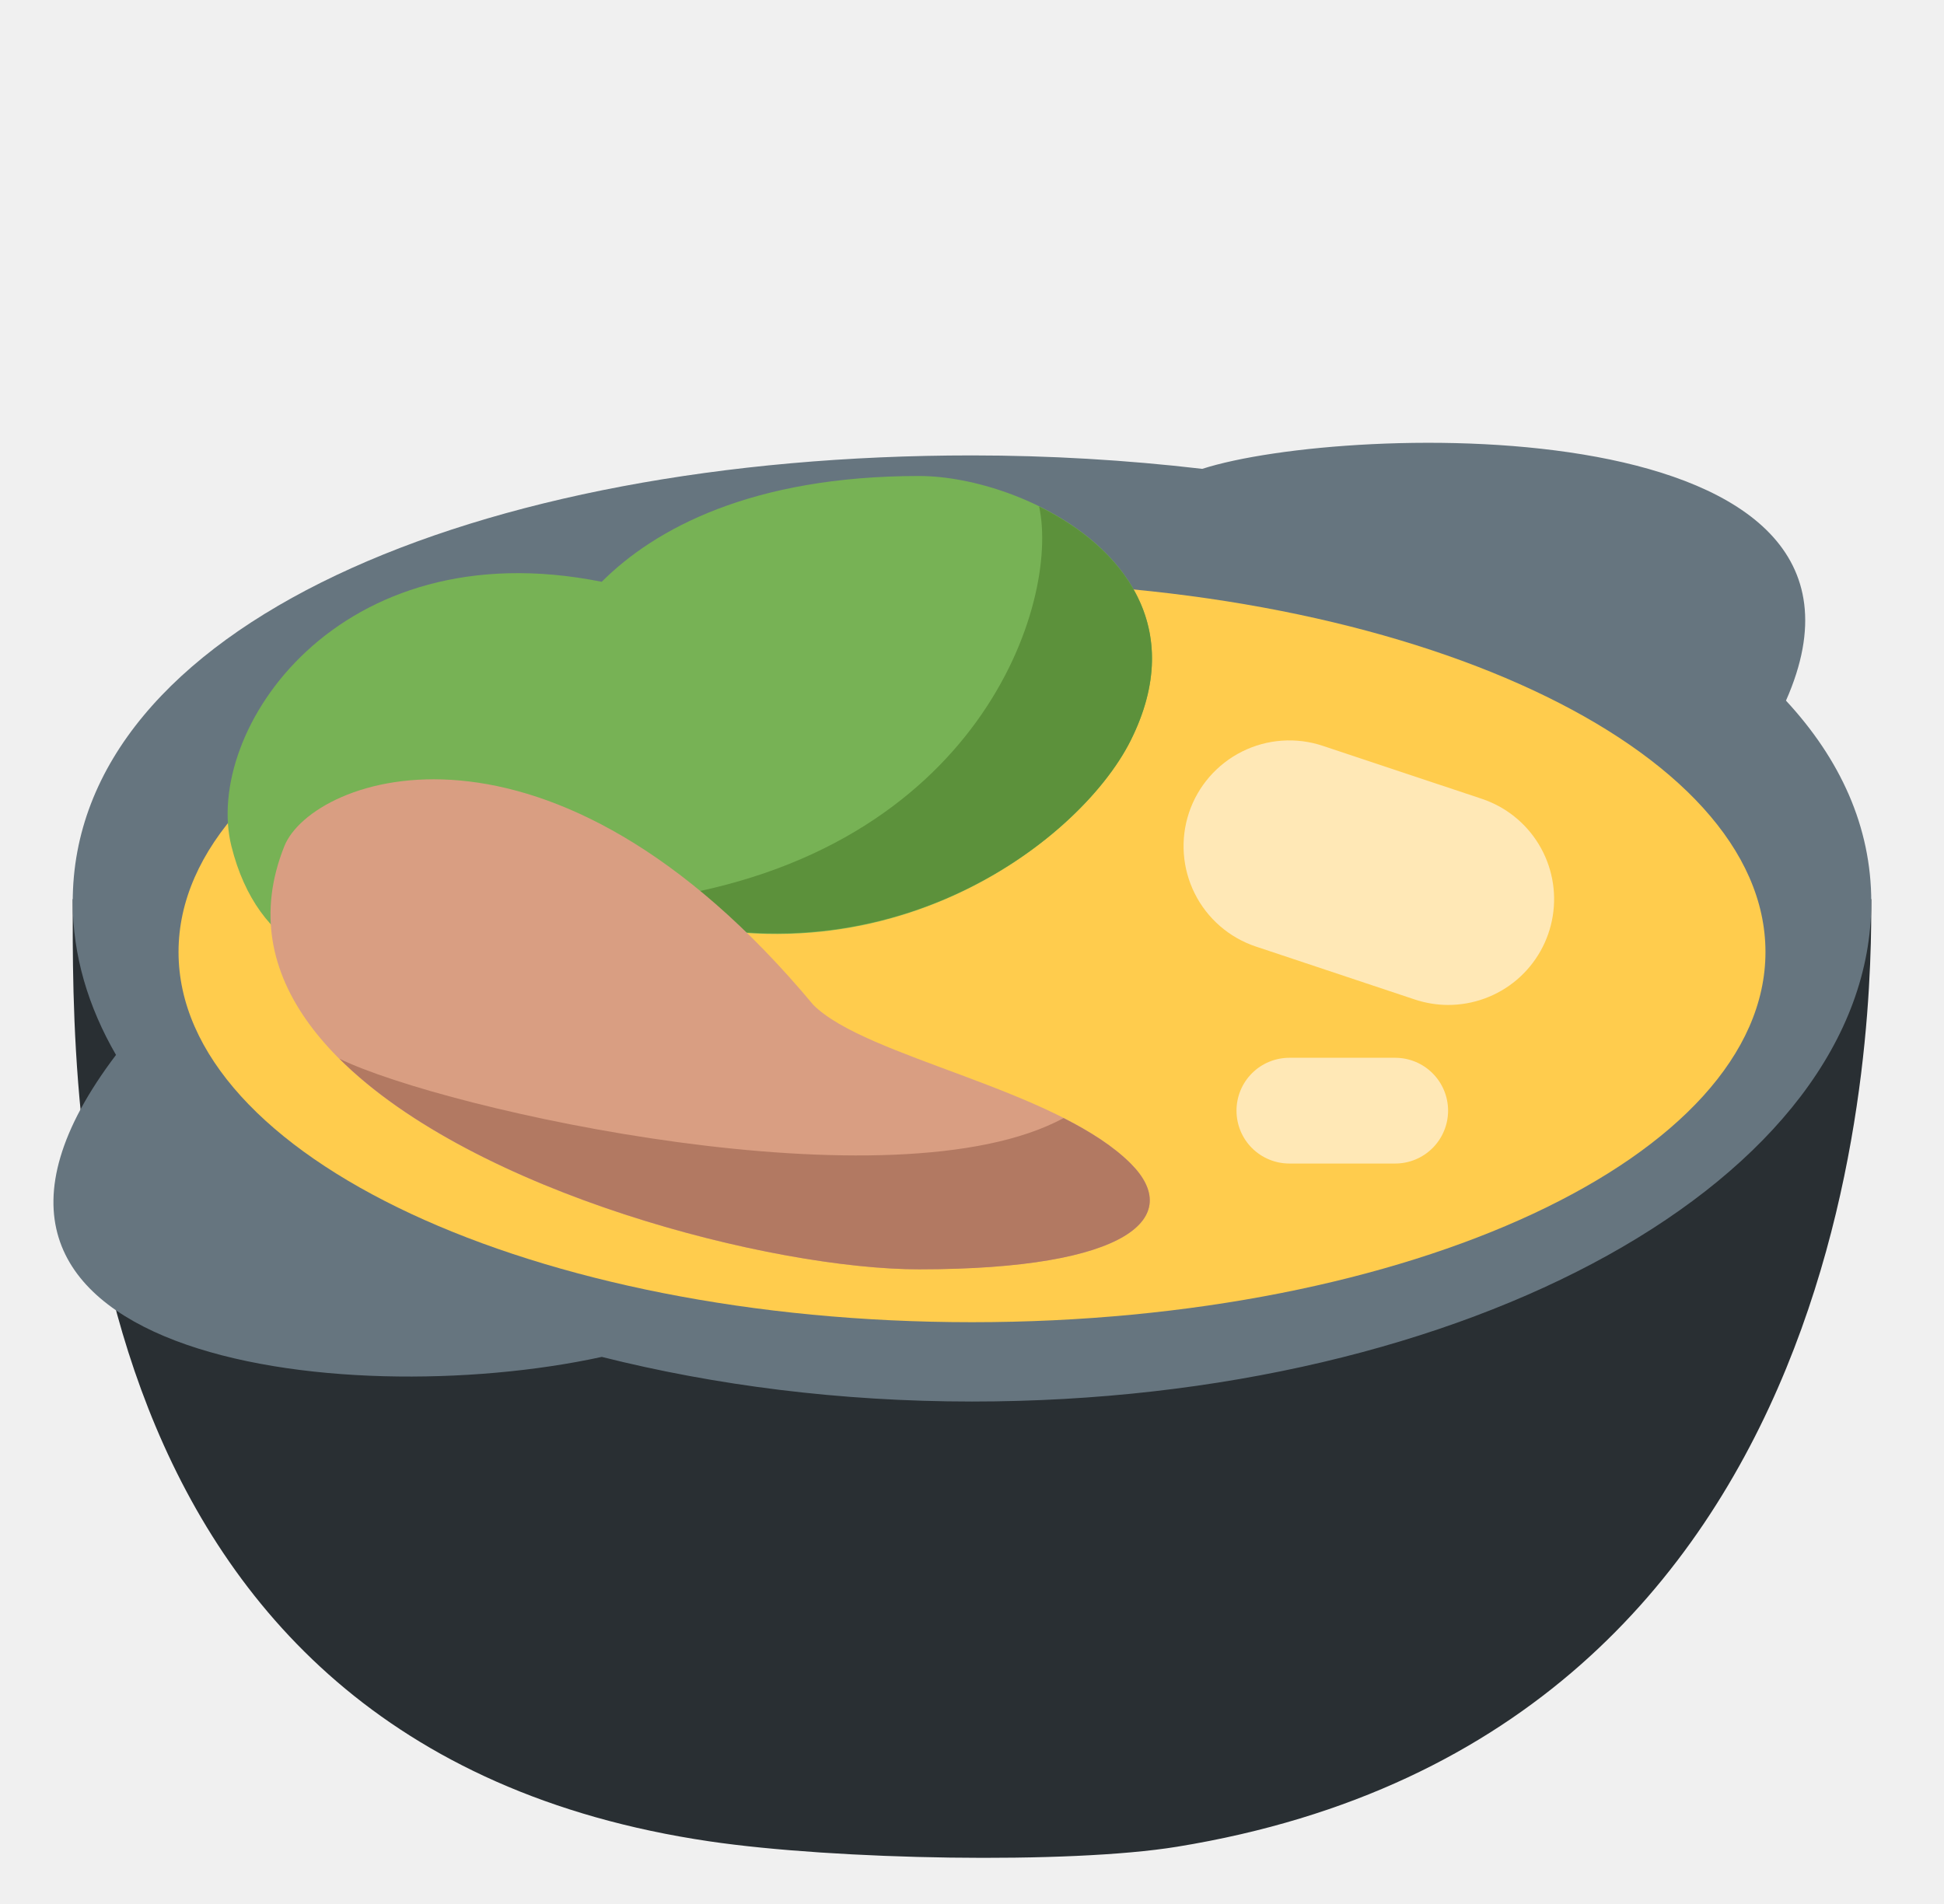
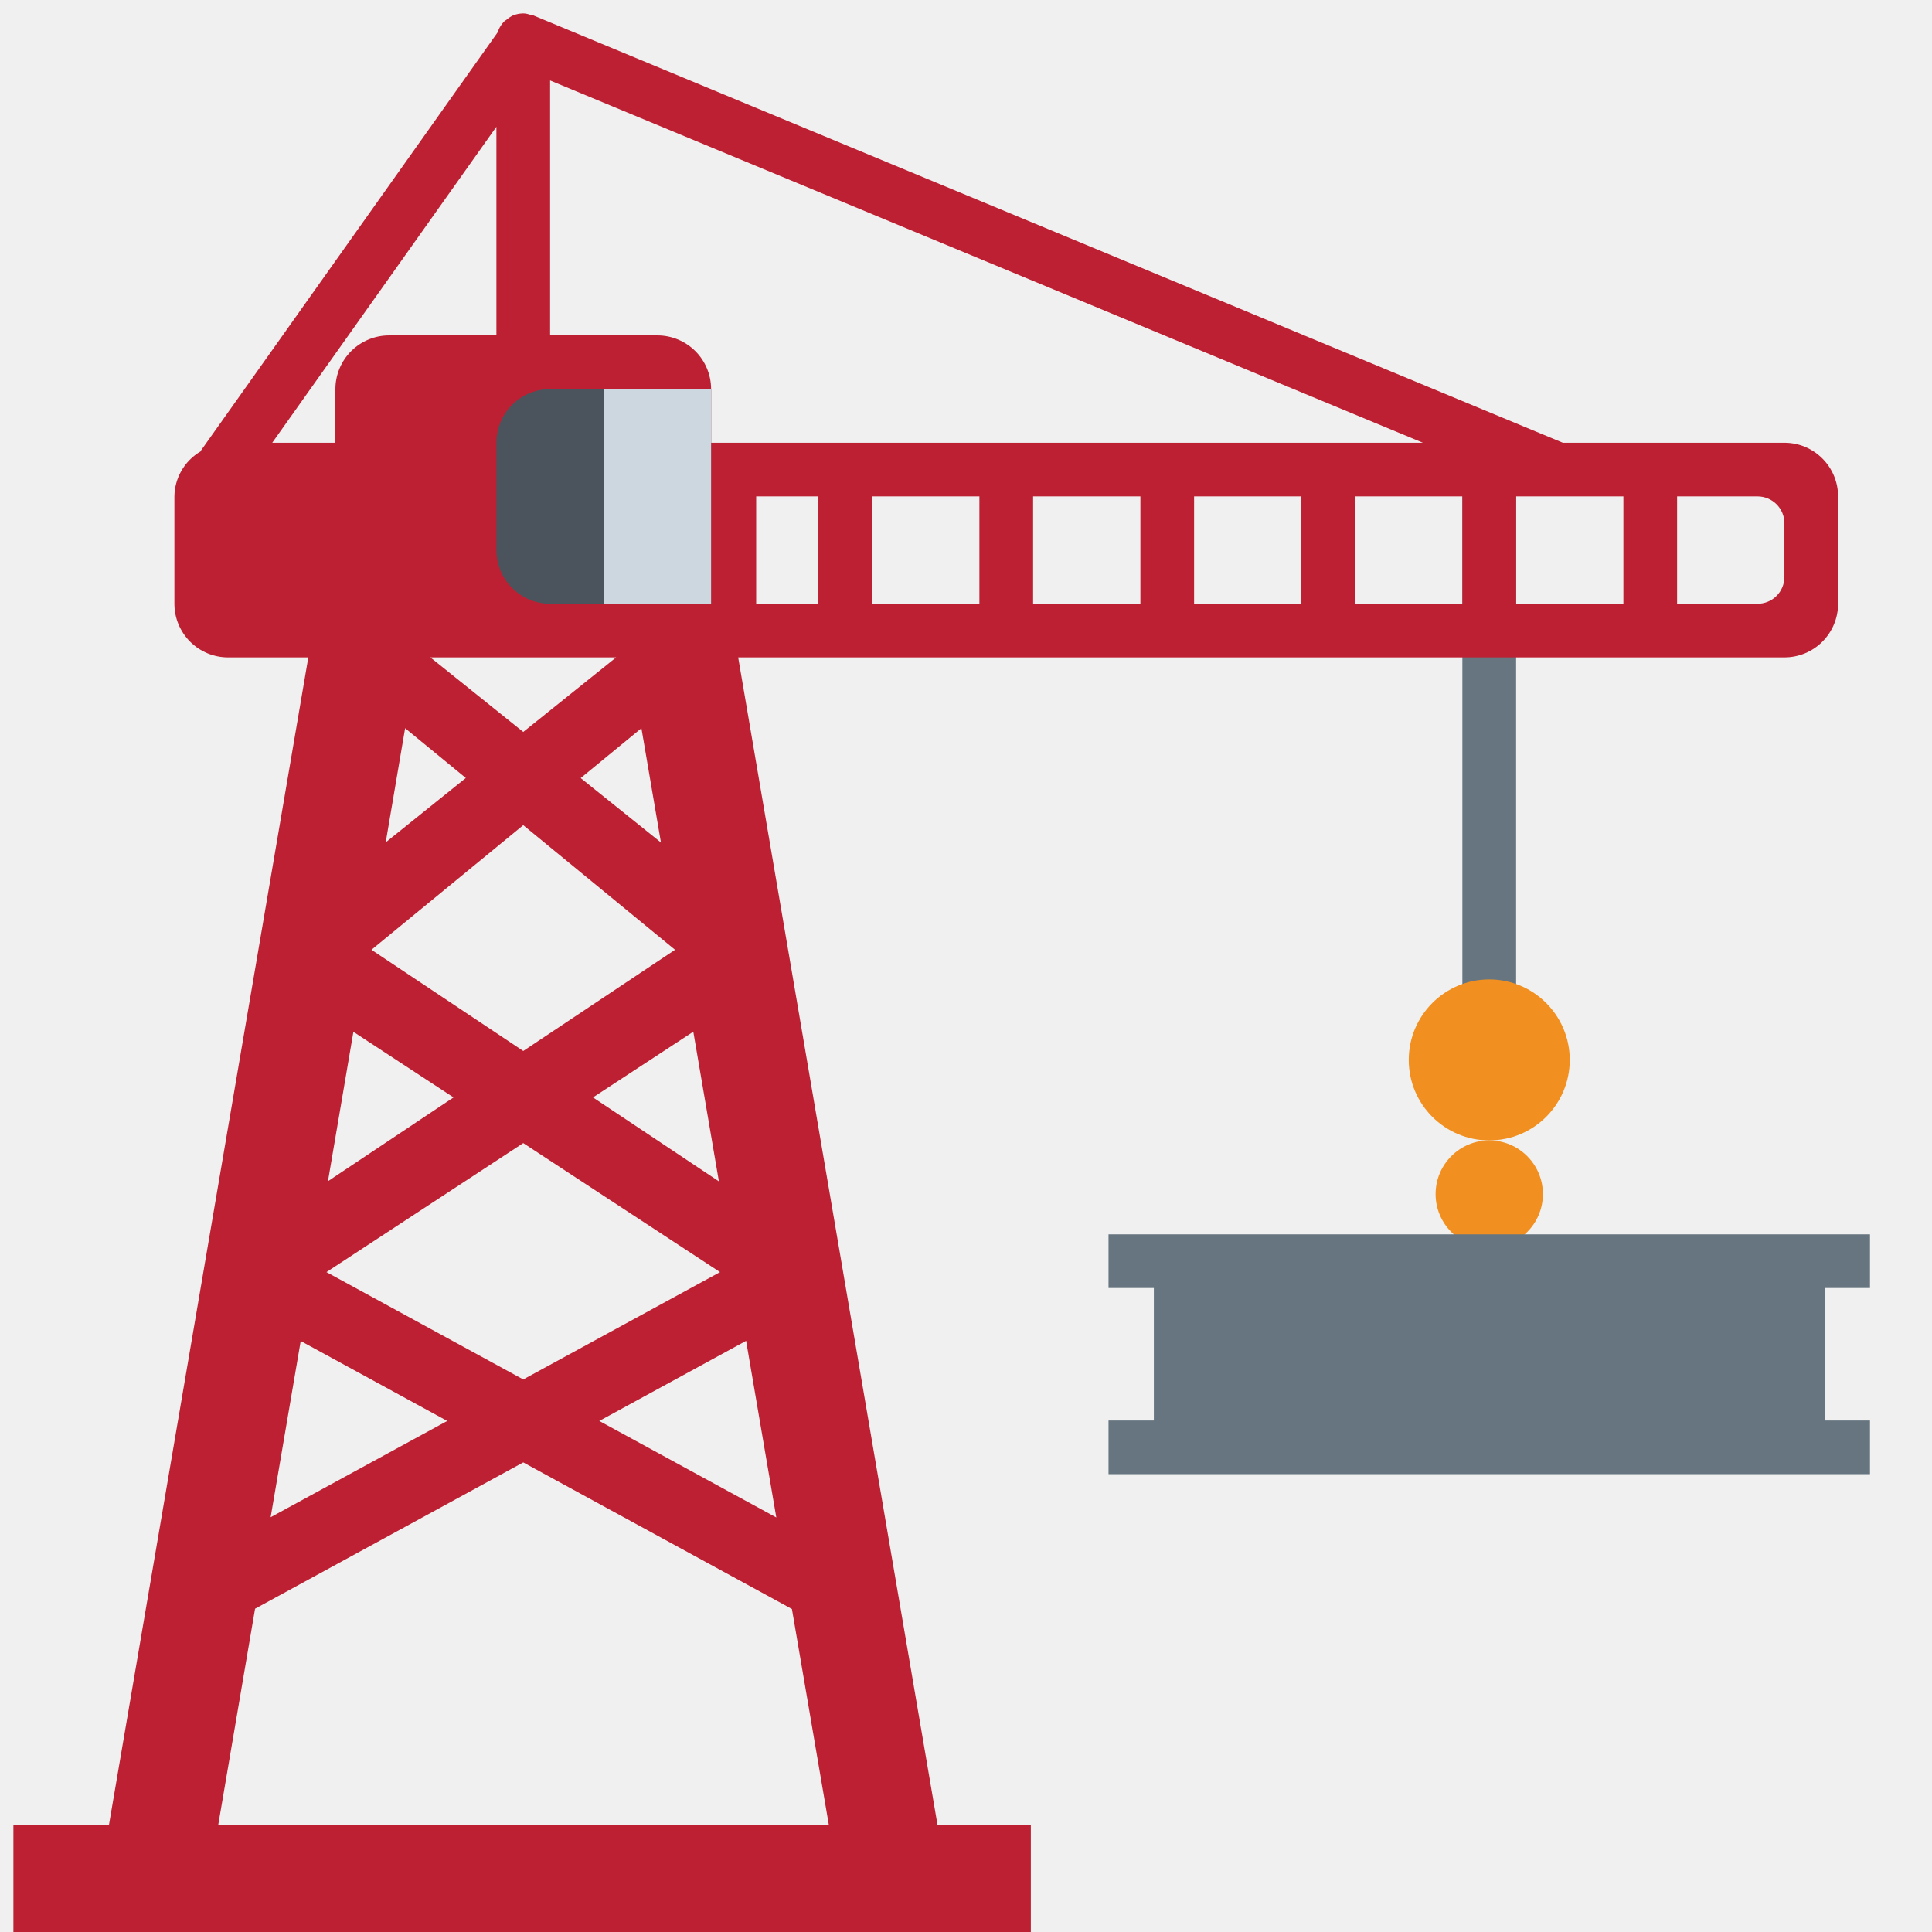
- <svg xmlns="http://www.w3.org/2000/svg" width="49" height="48" viewBox="0 0 49 48" fill="none">
-   <path d="M17.883 46.421C1.559 44.017 1.833 27.625 1.833 22.667H47.167C47.167 25.219 47.283 43.693 29.667 46.557C26.944 47 21.056 46.889 17.883 46.421Z" fill="#292F33" />
-   <path d="M45.017 17.663C48.307 10.231 33.909 10.657 30.304 11.82C28.378 11.595 26.44 11.482 24.5 11.481C11.981 11.481 1.833 15.785 1.833 22.74C1.833 24.085 2.221 25.379 2.924 26.595C-2.845 34.211 8.585 35.643 15.169 34.208C18.017 34.924 21.169 35.333 24.5 35.333C37.019 35.333 47.167 29.695 47.167 22.741C47.167 20.835 46.381 19.136 45.017 17.663Z" fill="#66757F" />
-   <path d="M24.5 33.333C35.546 33.333 44.5 29.155 44.5 24C44.5 18.845 35.546 14.667 24.5 14.667C13.454 14.667 4.5 18.845 4.5 24C4.5 29.155 13.454 33.333 24.5 33.333Z" fill="#FFCC4D" />
-   <path d="M5.833 21.333C5.111 18.441 8.5 13.333 15.167 14.667C16.5 13.333 18.951 12 23.167 12C25.833 12 30.649 14.367 28.5 18.667C27.167 21.333 21.833 25.333 15.167 22.667C13.833 24 7.167 26.667 5.833 21.333Z" fill="#77B255" />
-   <path d="M16.5 22.667C16.168 22.715 15.872 22.764 15.596 22.815C22.06 25.143 27.196 21.275 28.5 18.667C29.937 15.792 28.259 13.787 26.192 12.769C26.717 15.199 24.688 21.497 16.5 22.667Z" fill="#5C913B" />
-   <path d="M7.167 21.333C7.867 19.583 13.833 17.333 20.5 25.333C21.833 26.667 26.615 27.448 28.5 29.333C29.833 30.667 28.5 32 23.167 32C17.833 32 4.5 28 7.167 21.333Z" fill="#D99E82" />
-   <path d="M8.555 26.691C11.952 30.081 19.475 32 23.167 32C28.5 32 29.833 30.667 28.5 29.333C28.065 28.899 27.473 28.524 26.809 28.187C22.537 30.497 11.236 27.995 8.555 26.691Z" fill="#B27962" />
-   <path d="M36.5 25.335C36.221 25.335 35.936 25.289 35.656 25.196L31.656 23.863C30.985 23.639 30.43 23.158 30.114 22.525C29.798 21.893 29.746 21.16 29.969 20.489C30.193 19.818 30.674 19.264 31.307 18.947C31.939 18.631 32.672 18.579 33.343 18.803L37.343 20.136C37.945 20.335 38.457 20.742 38.786 21.285C39.115 21.827 39.24 22.469 39.138 23.095C39.037 23.721 38.715 24.29 38.232 24.701C37.748 25.111 37.134 25.336 36.5 25.335ZM35.167 29.333H32.5C32.146 29.333 31.807 29.193 31.557 28.943C31.307 28.693 31.167 28.354 31.167 28C31.167 27.646 31.307 27.307 31.557 27.057C31.807 26.807 32.146 26.667 32.5 26.667H35.167C35.52 26.667 35.859 26.807 36.109 27.057C36.359 27.307 36.5 27.646 36.5 28C36.5 28.354 36.359 28.693 36.109 28.943C35.859 29.193 35.52 29.333 35.167 29.333Z" fill="#FFE8B6" />
+ <svg xmlns="http://www.w3.org/2000/svg" width="48" height="48" viewBox="0 0 48 48" fill="none">
+   <g clip-path="url(#clip0_3_278)">
+     <path d="M37.667 11.351C37.667 11.258 37.63 11.168 37.564 11.103C37.498 11.037 37.409 11 37.316 11H36.683C36.59 11 36.501 11.037 36.435 11.103C36.369 11.168 36.332 11.258 36.332 11.351V26.651C36.332 26.844 36.488 27.001 36.683 27.001H37.316C37.362 27.001 37.408 26.992 37.45 26.975C37.493 26.957 37.531 26.931 37.564 26.899C37.597 26.866 37.622 26.827 37.64 26.785C37.658 26.742 37.667 26.697 37.667 26.651V11.351Z" fill="#66757F" />
+     <path d="M37 28.333C38.105 28.333 39 27.438 39 26.333C39 25.229 38.105 24.333 37 24.333C35.895 24.333 35 25.229 35 26.333C35 27.438 35.895 28.333 37 28.333Z" fill="#F19020" />
+     <path d="M37 31C37.736 31 38.333 30.403 38.333 29.667C38.333 28.93 37.736 28.333 37 28.333C36.264 28.333 35.667 28.93 35.667 29.667C35.667 30.403 36.264 31 37 31Z" fill="#F19020" />
+     <path d="M44.333 11H38.828L13.261 0.387L13.259 0.385H13.257C13.236 0.376 13.215 0.379 13.195 0.372C13.132 0.353 13.069 0.333 13 0.333H12.997C12.911 0.334 12.825 0.351 12.744 0.384C12.685 0.413 12.63 0.449 12.581 0.493C12.565 0.505 12.547 0.512 12.532 0.527C12.469 0.589 12.419 0.663 12.385 0.745C12.38 0.757 12.381 0.773 12.377 0.785L4.989 11.199C4.985 11.204 4.985 11.212 4.981 11.217C4.786 11.332 4.624 11.495 4.511 11.69C4.397 11.886 4.336 12.107 4.333 12.333V15C4.333 15.354 4.474 15.693 4.724 15.943C4.974 16.193 5.313 16.333 5.667 16.333H7.66L2.708 45.333H0.333V48H25.611V45.333H23.291L18.34 16.333H44.333C44.687 16.333 45.026 16.193 45.276 15.943C45.526 15.693 45.667 15.354 45.667 15V12.333C45.667 11.98 45.526 11.641 45.276 11.391C45.026 11.14 44.687 11 44.333 11ZM15.308 16.333L13 18.185L10.693 16.333H15.308ZM13 28.4L17.889 31.605L13 34.272L8.111 31.605L13 28.4ZM8.148 29.347L8.78 25.635L11.268 27.265L8.148 29.347ZM14.732 27.265L17.225 25.632L17.861 29.351L14.732 27.265ZM13 26.111L9.229 23.597L13 20.501L16.771 23.597L13 26.111ZM9.583 20.928L10.065 18.092L11.573 19.329L9.583 20.928ZM14.427 19.331L15.936 18.092L16.421 20.932L14.427 19.331ZM6.764 11L12.333 3.149V8.333H9.667C9.313 8.333 8.974 8.474 8.724 8.724C8.474 8.974 8.333 9.313 8.333 9.667V11H6.764ZM7.471 33.317L11.111 35.303L6.724 37.695L7.471 33.317ZM20.591 45.333H5.423L6.337 39.968L13 36.333L19.675 39.975L20.591 45.333ZM18.537 33.313L19.287 37.701L14.889 35.303L18.537 33.313ZM17.667 11V9.667C17.667 9.313 17.526 8.974 17.276 8.724C17.026 8.474 16.687 8.333 16.333 8.333H13.667V1.999L35.351 11H17.667ZM20.333 15H18.787V12.333H20.333V15ZM24.333 15H21.667V12.333H24.333V15ZM28.333 15H25.667V12.333H28.333V15ZM32.333 15H29.667V12.333H32.333V15ZM36.333 15H33.667V12.333H36.333V15ZM40.333 15H37.667V12.333H40.333V15ZM44.333 14.333C44.333 14.51 44.263 14.68 44.138 14.805C44.013 14.93 43.843 15 43.667 15H41.667V12.333H43.667C43.843 12.333 44.013 12.404 44.138 12.529C44.263 12.654 44.333 12.823 44.333 13V14.333Z" fill="#BD2032" />
+     <path d="M16.333 9.667H13.667C13.313 9.667 12.974 9.807 12.724 10.057C12.474 10.307 12.333 10.646 12.333 11V13.667C12.333 14.02 12.474 14.359 12.724 14.609C12.974 14.86 13.313 15 13.667 15H17.667V9.667H16.333Z" fill="#4B545D" />
+     <path d="M15 9.667H17.667V15H15V9.667Z" fill="#CDD7DF" />
+     <path d="M46.459 32V30.667H27.541V32H28.667V35.292H27.541V36.625H46.459V35.292H45.333V32H46.459Z" fill="#66757F" />
+   </g>
+   <defs>
+     <clipPath id="clip0_3_278">
+       <rect width="48" height="48" fill="white" />
+     </clipPath>
+   </defs>
</svg>
